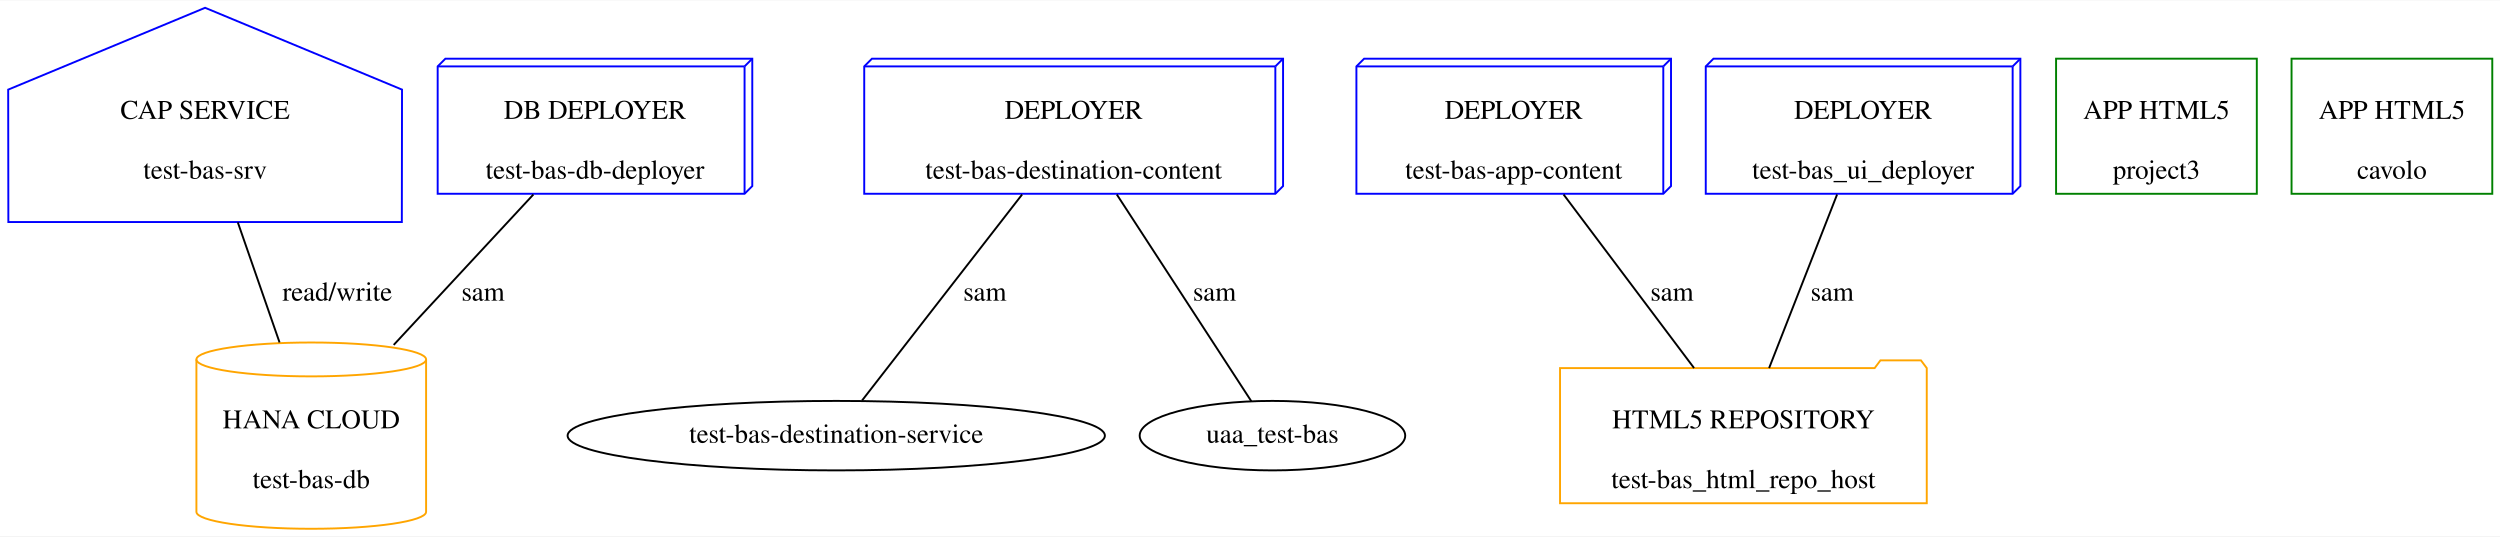
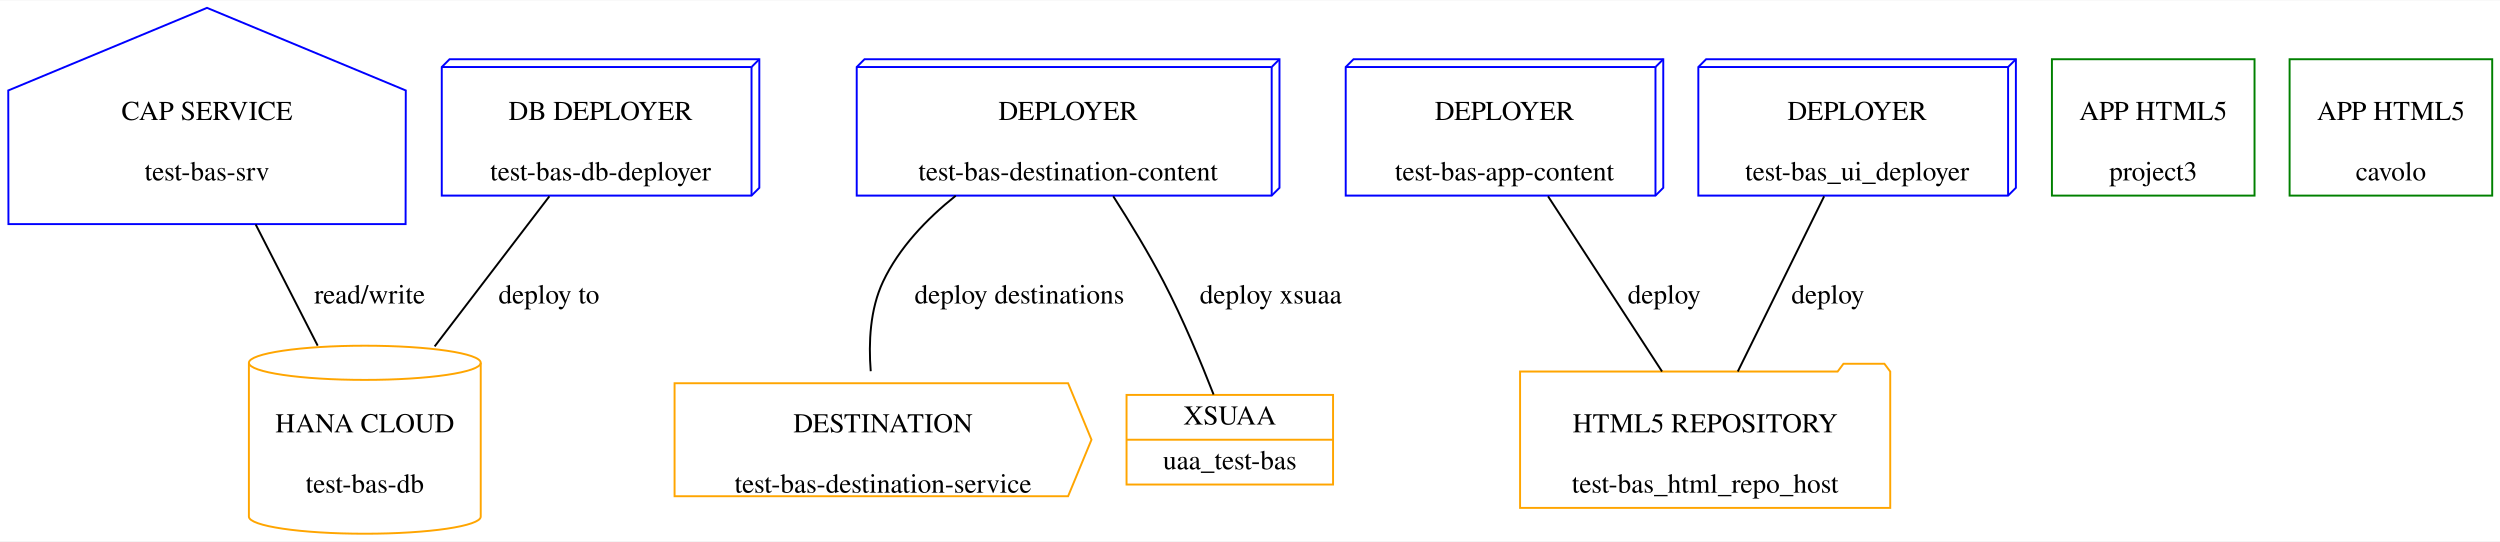
- <svg xmlns="http://www.w3.org/2000/svg" width="1295pt" height="278pt" viewBox="0.00 0.00 1295.26 277.61">
+ <svg xmlns="http://www.w3.org/2000/svg" width="1283pt" height="278pt" viewBox="0.00 0.00 1283.26 277.61">
  <g id="graph0" class="graph" transform="scale(1 1) rotate(0) translate(4 273.61)">
-     <polygon fill="white" stroke="transparent" points="-4,4 -4,-273.61 1291.26,-273.61 1291.26,4 -4,4" />
+     <polygon fill="white" stroke="transparent" points="-4,4 -4,-273.61 1279.26,-273.61 1279.26,4 -4,4" />
    <g id="node1" class="node">
      <polygon fill="none" stroke="blue" points="204.29,-227.4 102.26,-269.8 0.24,-227.4 0.33,-158.79 204.19,-158.79 204.29,-227.4" />
-       <text text-anchor="middle" x="102.26" y="-212.23" font-family="Times,serif" font-size="14.00">CAP
-                 SERVICE</text>
+       <text text-anchor="middle" x="102.26" y="-212.23" font-family="Times,serif" font-size="14.00">CAP SERVICE</text>
      <text text-anchor="middle" x="102.26" y="-181.23" font-family="Times,serif" font-size="14.00">test-bas-srv</text>
    </g>
    <g id="node2" class="node">
-       <path fill="none" stroke="orange" d="M216.76,-87.6C216.76,-92.44 190.09,-96.38 157.26,-96.38 124.43,-96.38 97.76,-92.44 97.76,-87.6 97.76,-87.6 97.76,-8.65 97.76,-8.65 97.76,-3.81 124.43,0.13 157.26,0.13 190.09,0.13 216.76,-3.81 216.76,-8.65 216.76,-8.65 216.76,-87.6 216.76,-87.6" />
-       <path fill="none" stroke="orange" d="M216.76,-87.6C216.76,-82.76 190.09,-78.83 157.26,-78.83 124.43,-78.83 97.76,-82.76 97.76,-87.6" />
-       <text text-anchor="middle" x="157.26" y="-51.92" font-family="Times,serif" font-size="14.00">HANA
-                 CLOUD</text>
-       <text text-anchor="middle" x="157.26" y="-20.93" font-family="Times,serif" font-size="14.00">test-bas-db</text>
+       <path fill="none" stroke="orange" d="M242.76,-87.6C242.76,-92.44 216.09,-96.38 183.26,-96.38 150.43,-96.38 123.76,-92.44 123.76,-87.6 123.76,-87.6 123.76,-8.65 123.76,-8.65 123.76,-3.81 150.43,0.13 183.26,0.13 216.09,0.13 242.76,-3.81 242.76,-8.65 242.76,-8.65 242.76,-87.6 242.76,-87.6" />
+       <path fill="none" stroke="orange" d="M242.76,-87.6C242.76,-82.76 216.09,-78.83 183.26,-78.83 150.43,-78.83 123.76,-82.76 123.76,-87.6" />
+       <text text-anchor="middle" x="183.26" y="-51.92" font-family="Times,serif" font-size="14.00">HANA CLOUD</text>
+       <text text-anchor="middle" x="183.26" y="-20.93" font-family="Times,serif" font-size="14.00">test-bas-db</text>
    </g>
    <g id="edge1" class="edge">
-       <path fill="none" stroke="black" d="M119.21,-158.64C126.09,-138.84 134.01,-116.04 140.84,-96.4" />
-       <text text-anchor="middle" x="170.76" y="-118.05" font-family="Times,serif" font-size="14.00">read/write</text>
+       <path fill="none" stroke="black" d="M127.23,-158.64C137.36,-138.84 149.02,-116.04 159.07,-96.4" />
+       <text text-anchor="middle" x="185.76" y="-118.05" font-family="Times,serif" font-size="14.00">read/write</text>
    </g>
    <g id="node3" class="node">
      <polygon fill="none" stroke="blue" points="385.76,-243.43 226.76,-243.43 222.76,-239.43 222.76,-173.43 381.76,-173.43 385.76,-177.43 385.76,-243.43" />
      <polyline fill="none" stroke="blue" points="381.76,-239.43 222.76,-239.43 " />
      <polyline fill="none" stroke="blue" points="381.76,-239.43 381.76,-173.43 " />
      <polyline fill="none" stroke="blue" points="381.76,-239.43 385.76,-243.43 " />
-       <text text-anchor="middle" x="304.26" y="-212.23" font-family="Times,serif" font-size="14.00">DB
-                 DEPLOYER</text>
+       <text text-anchor="middle" x="304.26" y="-212.23" font-family="Times,serif" font-size="14.00">DB DEPLOYER</text>
      <text text-anchor="middle" x="304.26" y="-181.23" font-family="Times,serif" font-size="14.00">test-bas-db-deployer</text>
    </g>
    <g id="edge2" class="edge">
-       <path fill="none" stroke="black" d="M272.36,-173.08C251.17,-150.26 223.09,-120.02 199.98,-95.13" />
-       <text text-anchor="middle" x="246.26" y="-118.05" font-family="Times,serif" font-size="14.00">sam</text>
+       <path fill="none" stroke="black" d="M278.01,-173.08C260.77,-150.53 238,-120.74 219.11,-96.02" />
+       <text text-anchor="middle" x="277.76" y="-118.05" font-family="Times,serif" font-size="14.00">deploy to</text>
    </g>
    <g id="node4" class="node">
-       <polygon fill="none" stroke="blue" points="660.76,-243.43 447.76,-243.43 443.76,-239.43 443.76,-173.43 656.76,-173.43 660.76,-177.43 660.76,-243.43" />
-       <polyline fill="none" stroke="blue" points="656.76,-239.43 443.76,-239.43 " />
-       <polyline fill="none" stroke="blue" points="656.76,-239.43 656.76,-173.43 " />
-       <polyline fill="none" stroke="blue" points="656.76,-239.43 660.76,-243.43 " />
-       <text text-anchor="middle" x="552.26" y="-212.23" font-family="Times,serif" font-size="14.00">DEPLOYER</text>
-       <text text-anchor="middle" x="552.26" y="-181.23" font-family="Times,serif" font-size="14.00">test-bas-destination-content</text>
+       <polygon fill="none" stroke="blue" points="652.76,-243.43 439.76,-243.43 435.76,-239.43 435.76,-173.43 648.76,-173.43 652.76,-177.43 652.76,-243.43" />
+       <polyline fill="none" stroke="blue" points="648.76,-239.43 435.76,-239.43 " />
+       <polyline fill="none" stroke="blue" points="648.76,-239.43 648.76,-173.43 " />
+       <polyline fill="none" stroke="blue" points="648.76,-239.43 652.76,-243.43 " />
+       <text text-anchor="middle" x="544.26" y="-212.23" font-family="Times,serif" font-size="14.00">DEPLOYER</text>
+       <text text-anchor="middle" x="544.26" y="-181.23" font-family="Times,serif" font-size="14.00">test-bas-destination-content</text>
    </g>
    <g id="node5" class="node">
-       <ellipse fill="none" stroke="black" cx="429.26" cy="-48.12" rx="139.18" ry="18" />
-       <text text-anchor="middle" x="429.26" y="-44.42" font-family="Times,serif" font-size="14.00">test-bas-destination-service</text>
+       <polygon fill="none" stroke="orange" points="544.26,-77.12 342.26,-77.12 342.26,-19.12 544.26,-19.12 556.26,-48.12 544.26,-77.12" />
+       <text text-anchor="middle" x="449.26" y="-51.92" font-family="Times,serif" font-size="14.00">DESTINATION</text>
+       <text text-anchor="middle" x="449.26" y="-20.93" font-family="Times,serif" font-size="14.00">test-bas-destination-service</text>
    </g>
    <g id="edge3" class="edge">
-       <path fill="none" stroke="black" d="M525.57,-173.08C500,-140.16 462.44,-91.83 442.63,-66.33" />
-       <text text-anchor="middle" x="506.26" y="-118.05" font-family="Times,serif" font-size="14.00">sam</text>
+       <path fill="none" stroke="black" d="M486.58,-173.37C471.65,-161.46 457.47,-146.63 449.26,-129.25 442.61,-115.16 441.78,-98.06 442.95,-83.29" />
+       <text text-anchor="middle" x="519.26" y="-118.05" font-family="Times,serif" font-size="14.00">deploy destinations</text>
    </g>
    <g id="node6" class="node">
-       <ellipse fill="none" stroke="black" cx="655.26" cy="-48.12" rx="68.79" ry="18" />
-       <text text-anchor="middle" x="655.26" y="-44.42" font-family="Times,serif" font-size="14.00">uaa_test-bas</text>
+       <polygon fill="none" stroke="orange" points="574.26,-25.12 574.26,-71.12 680.26,-71.12 680.26,-25.12 574.26,-25.12" />
+       <text text-anchor="middle" x="627.26" y="-55.92" font-family="Times,serif" font-size="14.00">XSUAA</text>
+       <polyline fill="none" stroke="orange" points="574.26,-48.12 680.26,-48.12 " />
+       <text text-anchor="middle" x="627.26" y="-32.92" font-family="Times,serif" font-size="14.00">uaa_test-bas</text>
    </g>
    <g id="edge4" class="edge">
-       <path fill="none" stroke="black" d="M574.61,-173.08C596.15,-139.98 627.83,-91.29 644.34,-65.91" />
-       <text text-anchor="middle" x="625.26" y="-118.05" font-family="Times,serif" font-size="14.00">sam</text>
+       <path fill="none" stroke="black" d="M567.43,-173.1C576.03,-159.7 585.56,-144.02 593.26,-129.25 603.18,-110.22 612.56,-87.65 618.94,-71.32" />
+       <text text-anchor="middle" x="648.26" y="-118.05" font-family="Times,serif" font-size="14.00">deploy xsuaa</text>
    </g>
    <g id="node7" class="node">
-       <polygon fill="none" stroke="blue" points="861.76,-243.43 702.76,-243.43 698.76,-239.43 698.76,-173.43 857.76,-173.43 861.76,-177.43 861.76,-243.43" />
-       <polyline fill="none" stroke="blue" points="857.76,-239.43 698.76,-239.43 " />
-       <polyline fill="none" stroke="blue" points="857.76,-239.43 857.76,-173.43 " />
-       <polyline fill="none" stroke="blue" points="857.76,-239.43 861.76,-243.43 " />
-       <text text-anchor="middle" x="780.26" y="-212.23" font-family="Times,serif" font-size="14.00">DEPLOYER</text>
-       <text text-anchor="middle" x="780.26" y="-181.23" font-family="Times,serif" font-size="14.00">test-bas-app-content</text>
+       <polygon fill="none" stroke="blue" points="849.76,-243.43 690.76,-243.43 686.76,-239.43 686.76,-173.43 845.76,-173.43 849.76,-177.43 849.76,-243.43" />
+       <polyline fill="none" stroke="blue" points="845.76,-239.43 686.76,-239.43 " />
+       <polyline fill="none" stroke="blue" points="845.76,-239.43 845.76,-173.43 " />
+       <polyline fill="none" stroke="blue" points="845.76,-239.43 849.76,-243.43 " />
+       <text text-anchor="middle" x="768.26" y="-212.23" font-family="Times,serif" font-size="14.00">DEPLOYER</text>
+       <text text-anchor="middle" x="768.26" y="-181.23" font-family="Times,serif" font-size="14.00">test-bas-app-content</text>
    </g>
    <g id="node8" class="node">
-       <polygon fill="none" stroke="orange" points="994.26,-83.12 991.26,-87.12 970.26,-87.12 967.26,-83.12 804.26,-83.12 804.26,-13.12 994.26,-13.12 994.26,-83.12" />
-       <text text-anchor="middle" x="899.26" y="-51.92" font-family="Times,serif" font-size="14.00">HTML5
-                 REPOSITORY</text>
-       <text text-anchor="middle" x="899.26" y="-20.93" font-family="Times,serif" font-size="14.00">test-bas_html_repo_host</text>
+       <polygon fill="none" stroke="orange" points="966.26,-83.12 963.26,-87.12 942.26,-87.12 939.26,-83.12 776.26,-83.12 776.26,-13.12 966.26,-13.12 966.26,-83.12" />
+       <text text-anchor="middle" x="871.26" y="-51.92" font-family="Times,serif" font-size="14.00">HTML5 REPOSITORY</text>
+       <text text-anchor="middle" x="871.26" y="-20.93" font-family="Times,serif" font-size="14.00">test-bas_html_repo_host</text>
    </g>
    <g id="edge5" class="edge">
-       <path fill="none" stroke="black" d="M806.08,-173.08C826.11,-146.44 853.73,-109.69 873.7,-83.14" />
-       <text text-anchor="middle" x="862.26" y="-118.05" font-family="Times,serif" font-size="14.00">sam</text>
+       <path fill="none" stroke="black" d="M790.61,-173.08C807.95,-146.44 831.85,-109.69 849.13,-83.14" />
+       <text text-anchor="middle" x="850.26" y="-118.05" font-family="Times,serif" font-size="14.00">deploy</text>
    </g>
    <g id="node9" class="node">
-       <polygon fill="none" stroke="green" points="1165.26,-243.43 1061.26,-243.43 1061.26,-173.43 1165.26,-173.43 1165.26,-243.43" />
-       <text text-anchor="middle" x="1113.26" y="-212.23" font-family="Times,serif" font-size="14.00">APP
-                 HTML5</text>
-       <text text-anchor="middle" x="1113.26" y="-181.23" font-family="Times,serif" font-size="14.00">project3</text>
+       <polygon fill="none" stroke="green" points="1153.26,-243.43 1049.26,-243.43 1049.26,-173.43 1153.26,-173.43 1153.26,-243.43" />
+       <text text-anchor="middle" x="1101.26" y="-212.23" font-family="Times,serif" font-size="14.00">APP HTML5</text>
+       <text text-anchor="middle" x="1101.26" y="-181.23" font-family="Times,serif" font-size="14.00">project3</text>
    </g>
    <g id="node10" class="node">
-       <polygon fill="none" stroke="blue" points="1042.76,-243.43 883.76,-243.43 879.76,-239.43 879.76,-173.43 1038.76,-173.43 1042.76,-177.43 1042.76,-243.43" />
-       <polyline fill="none" stroke="blue" points="1038.76,-239.43 879.76,-239.43 " />
-       <polyline fill="none" stroke="blue" points="1038.76,-239.43 1038.76,-173.43 " />
-       <polyline fill="none" stroke="blue" points="1038.76,-239.43 1042.76,-243.43 " />
-       <text text-anchor="middle" x="961.26" y="-212.23" font-family="Times,serif" font-size="14.00">DEPLOYER</text>
-       <text text-anchor="middle" x="961.26" y="-181.23" font-family="Times,serif" font-size="14.00">test-bas_ui_deployer</text>
+       <polygon fill="none" stroke="blue" points="1030.76,-243.43 871.76,-243.43 867.76,-239.43 867.76,-173.43 1026.76,-173.43 1030.76,-177.43 1030.76,-243.43" />
+       <polyline fill="none" stroke="blue" points="1026.76,-239.43 867.76,-239.43 " />
+       <polyline fill="none" stroke="blue" points="1026.76,-239.43 1026.76,-173.43 " />
+       <polyline fill="none" stroke="blue" points="1026.76,-239.43 1030.76,-243.43 " />
+       <text text-anchor="middle" x="949.26" y="-212.23" font-family="Times,serif" font-size="14.00">DEPLOYER</text>
+       <text text-anchor="middle" x="949.26" y="-181.23" font-family="Times,serif" font-size="14.00">test-bas_ui_deployer</text>
    </g>
    <g id="edge6" class="edge">
-       <path fill="none" stroke="black" d="M947.81,-173.08C937.37,-146.44 922.98,-109.69 912.58,-83.14" />
-       <text text-anchor="middle" x="945.26" y="-118.05" font-family="Times,serif" font-size="14.00">sam</text>
+       <path fill="none" stroke="black" d="M932.34,-173.08C919.21,-146.44 901.1,-109.69 888.02,-83.14" />
+       <text text-anchor="middle" x="934.26" y="-118.05" font-family="Times,serif" font-size="14.00">deploy</text>
    </g>
    <g id="node11" class="node">
-       <polygon fill="none" stroke="green" points="1287.26,-243.43 1183.26,-243.43 1183.26,-173.43 1287.26,-173.43 1287.26,-243.43" />
-       <text text-anchor="middle" x="1235.26" y="-212.23" font-family="Times,serif" font-size="14.00">APP
-                 HTML5</text>
-       <text text-anchor="middle" x="1235.26" y="-181.23" font-family="Times,serif" font-size="14.00">cavolo</text>
+       <polygon fill="none" stroke="green" points="1275.26,-243.43 1171.26,-243.43 1171.26,-173.43 1275.26,-173.43 1275.26,-243.43" />
+       <text text-anchor="middle" x="1223.26" y="-212.23" font-family="Times,serif" font-size="14.00">APP HTML5</text>
+       <text text-anchor="middle" x="1223.26" y="-181.23" font-family="Times,serif" font-size="14.00">cavolo</text>
    </g>
  </g>
</svg>
